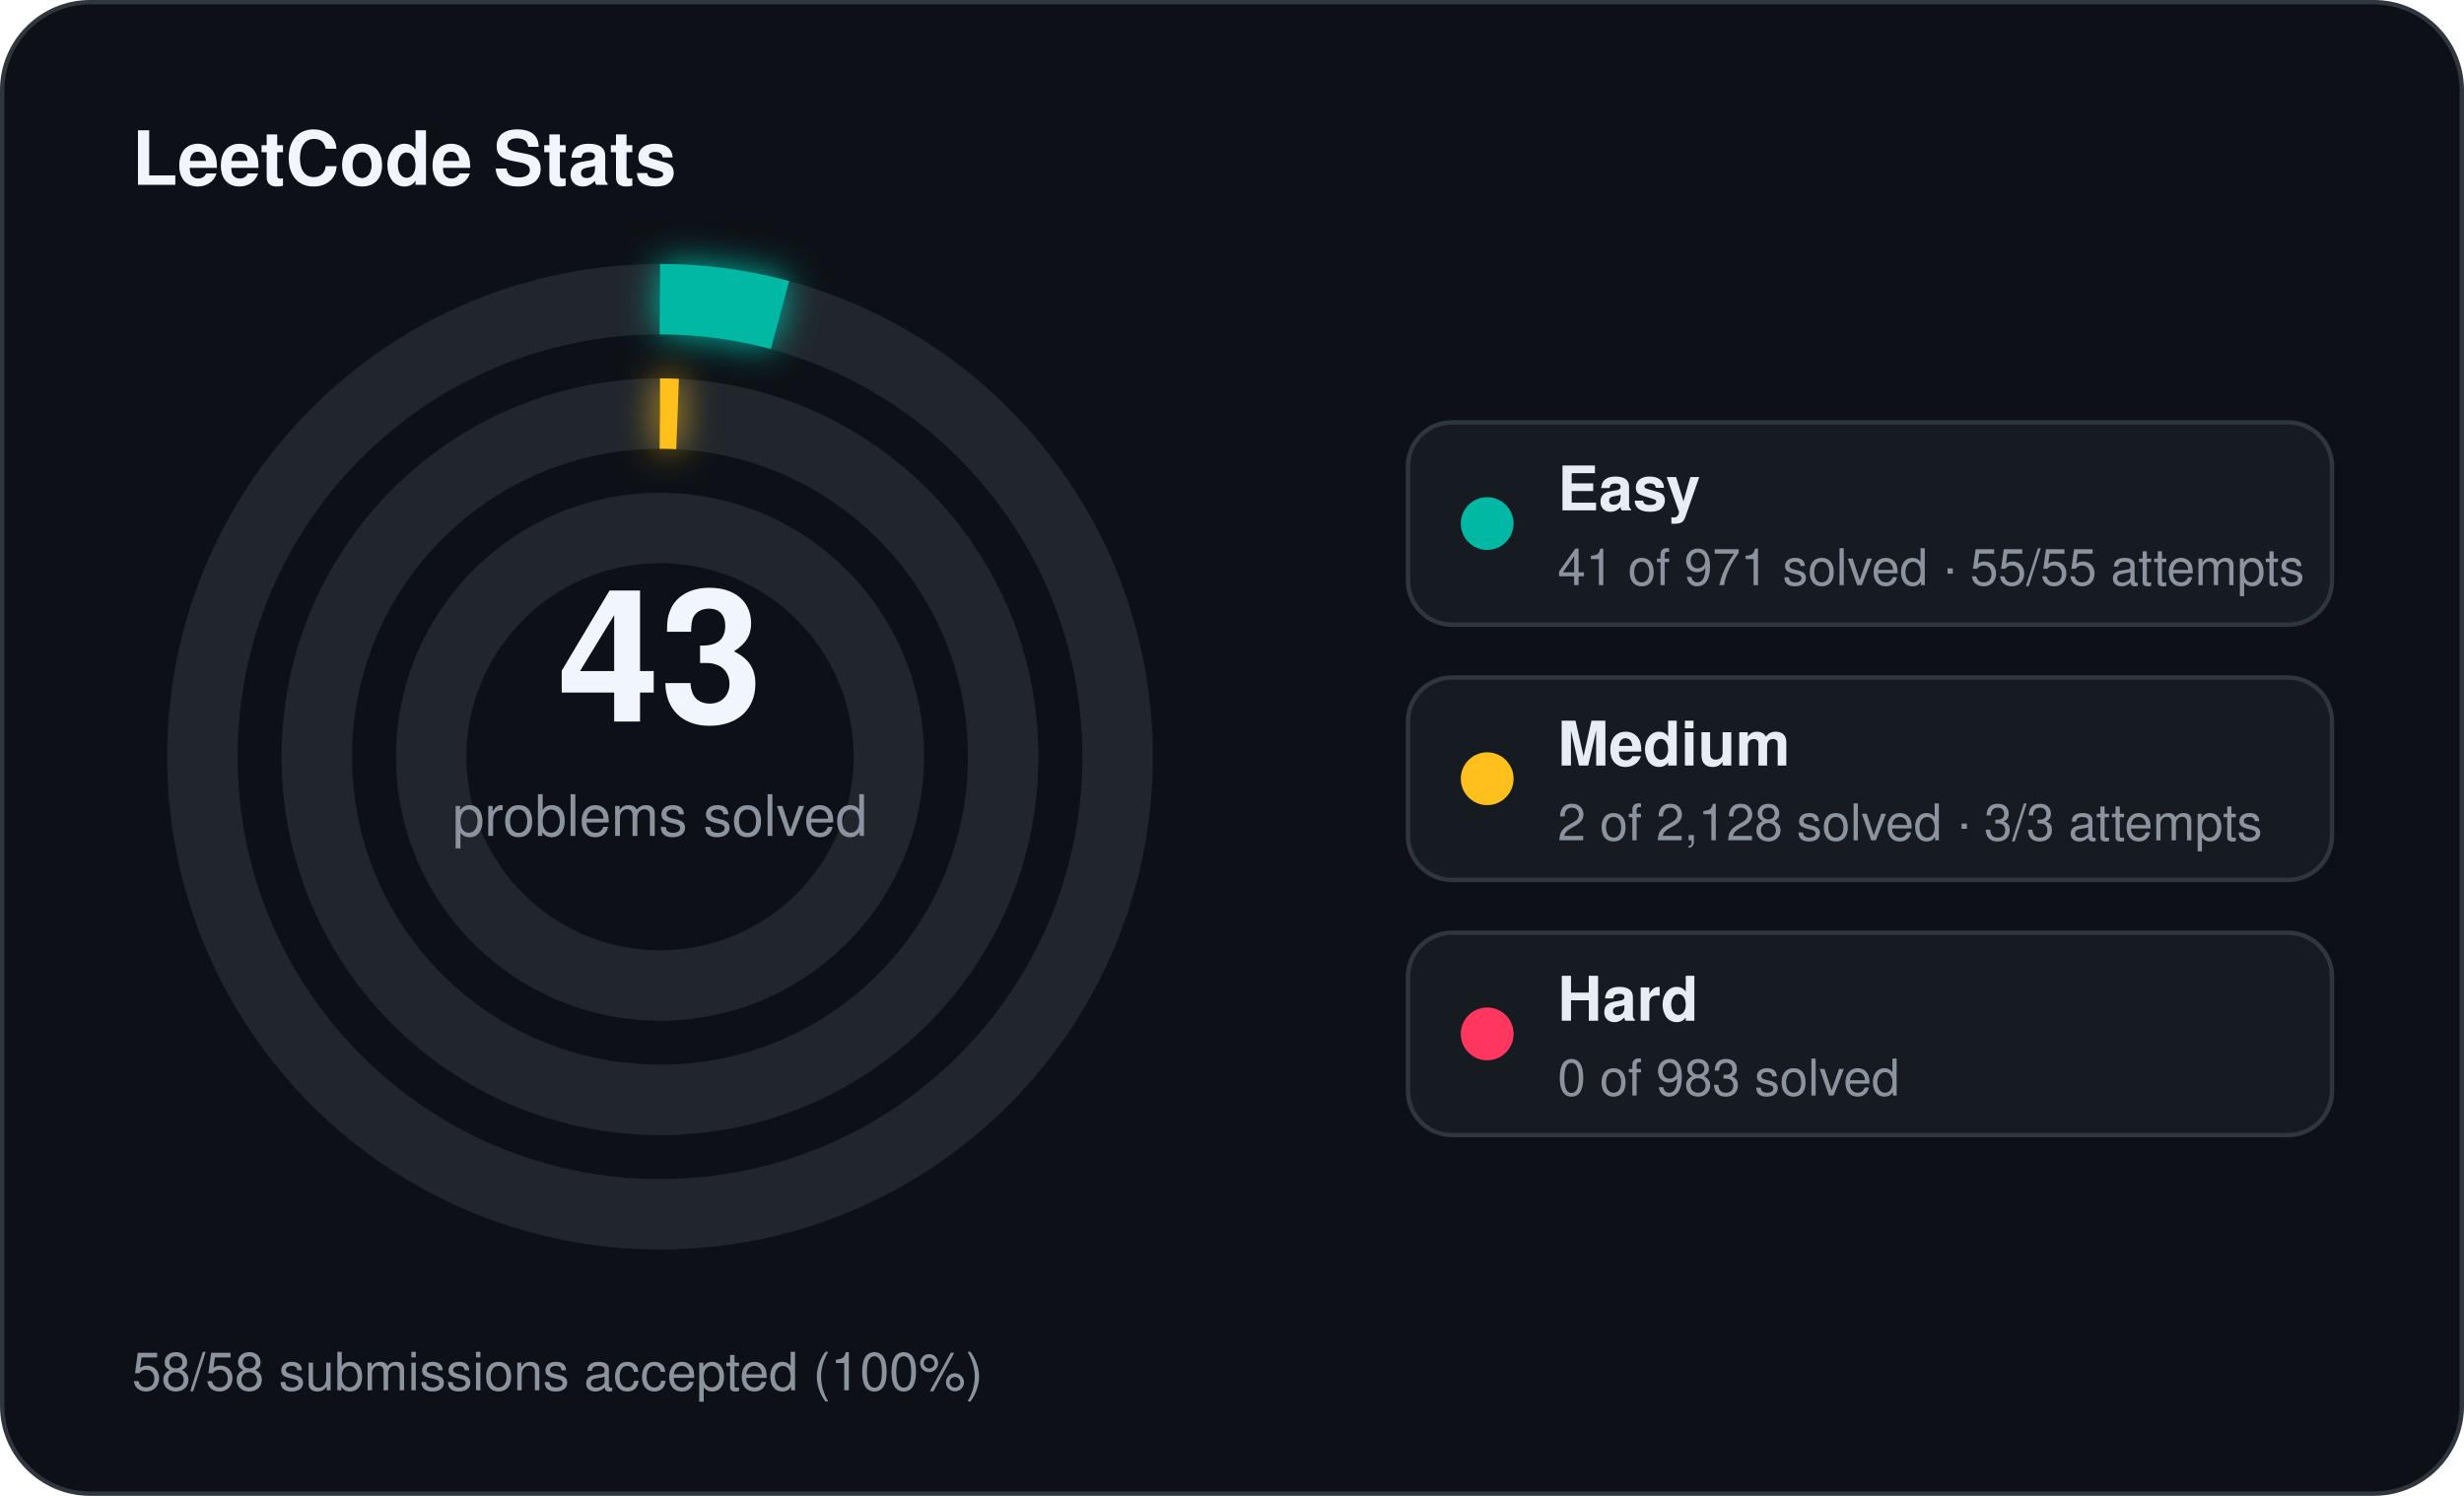
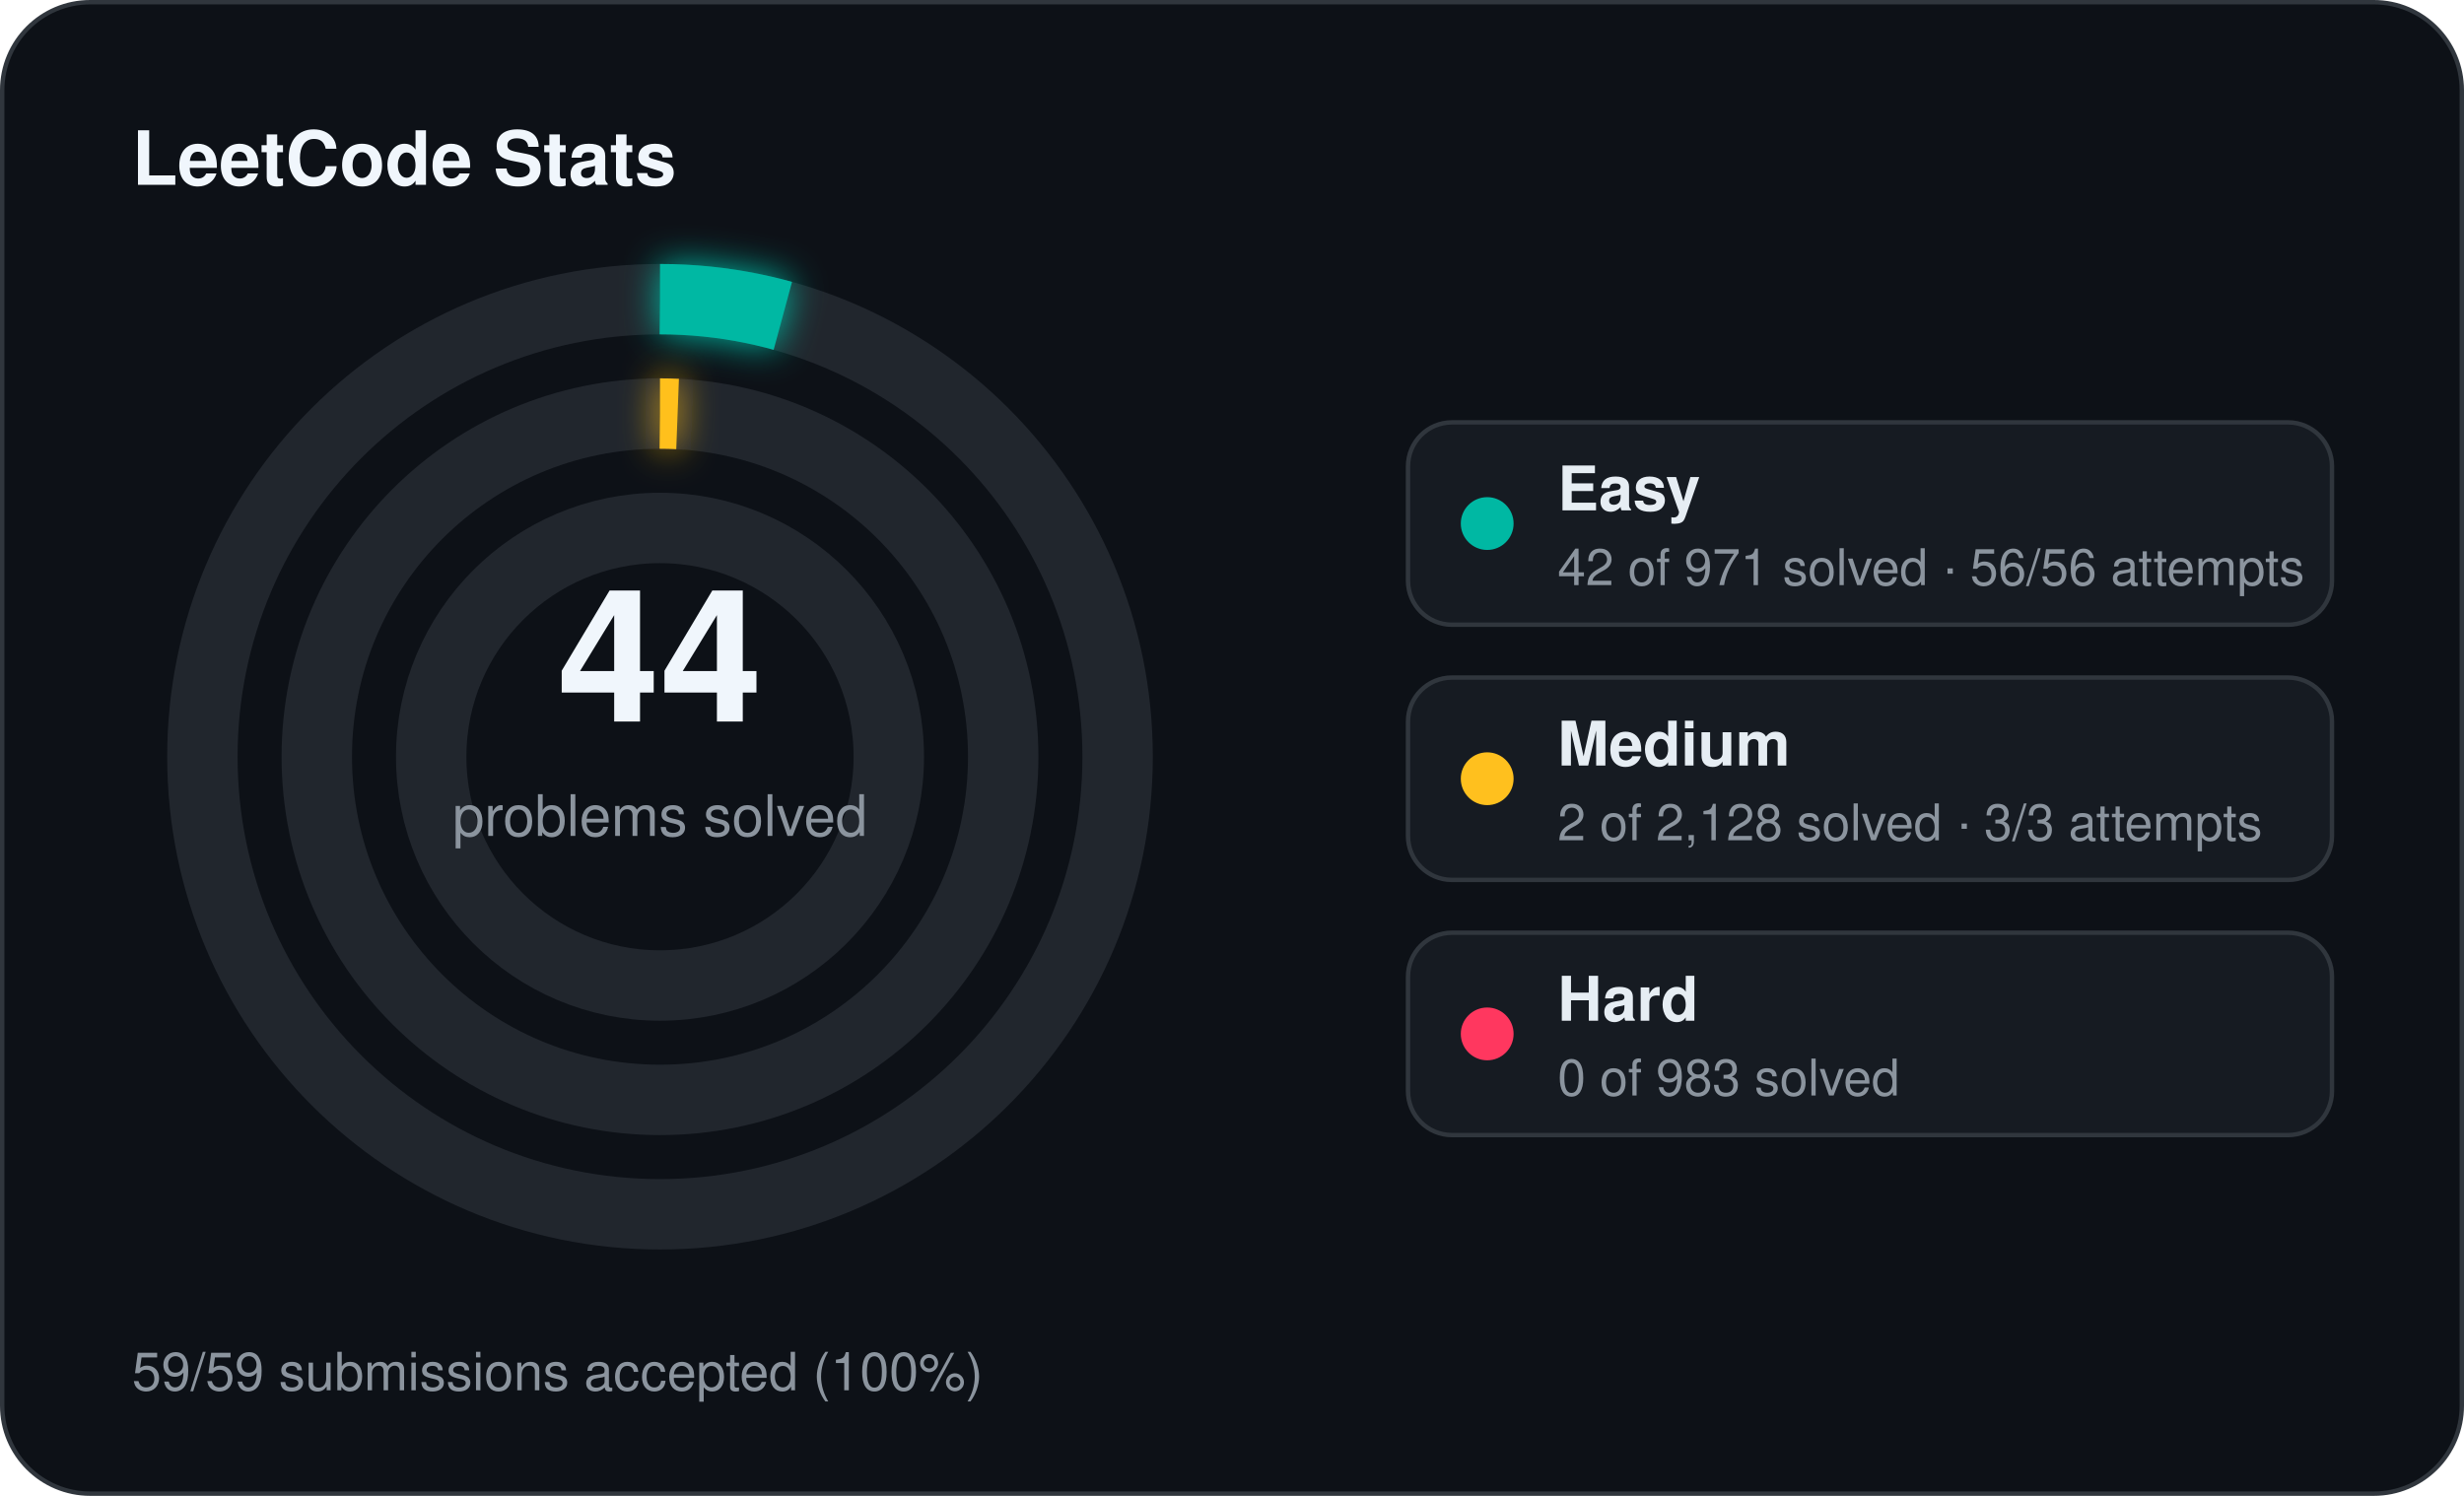
<svg xmlns="http://www.w3.org/2000/svg" width="560" height="340" viewBox="0 0 560 340">
  <defs>
    <filter id="stats-glow" x="-60%" y="-60%" width="220%" height="220%">
      <feGaussianBlur stdDeviation="4" result="blur" />
      <feMerge>
        <feMergeNode in="blur" />
        <feMergeNode in="SourceGraphic" />
      </feMerge>
    </filter>
  </defs>
  <rect x="0.5" y="0.5" width="559" height="339" rx="20" fill="#0d1117" stroke="#30363d" stroke-width="1" />
  <text x="30" y="42" fill="#f0f6fc" font-family="Segoe UI, Helvetica, Arial, sans-serif" font-size="17" font-weight="700">LeetCode Stats</text>
  <circle cx="150" cy="172" r="104" fill="none" stroke="#21262d" stroke-width="16" />
-   <circle cx="150" cy="172" r="104" fill="none" stroke="#00b8a3" stroke-width="16" stroke-linecap="butt" stroke-dasharray="27.59 653.45" transform="rotate(-90 150 172)" filter="url(#stats-glow)" />
+   <circle cx="150" cy="172" r="104" fill="none" stroke="#00b8a3" stroke-width="16" stroke-linecap="butt" stroke-dasharray="28.26 653.45" transform="rotate(-90 150 172)" filter="url(#stats-glow)" />
  <circle cx="150" cy="172" r="78" fill="none" stroke="#21262d" stroke-width="16" />
  <circle cx="150" cy="172" r="78" fill="none" stroke="#ffc01e" stroke-width="16" stroke-linecap="butt" stroke-dasharray="4.00 490.09" transform="rotate(-90 150 172)" filter="url(#stats-glow)" />
  <circle cx="150" cy="172" r="52" fill="none" stroke="#21262d" stroke-width="16" />
-   <text x="150" y="164" text-anchor="middle" fill="#f0f6fc" font-family="Segoe UI, Helvetica, Arial, sans-serif" font-size="42" font-weight="700">43</text>
+   <text x="150" y="164" text-anchor="middle" fill="#f0f6fc" font-family="Segoe UI, Helvetica, Arial, sans-serif" font-size="42" font-weight="700">44</text>
  <text x="150" y="190" text-anchor="middle" fill="#8b949e" font-family="Segoe UI, Helvetica, Arial, sans-serif" font-size="13">problems solved</text>
  <rect x="320" y="96" width="210" height="46" rx="10" fill="#161b22" stroke="#30363d" stroke-width="1" />
  <circle cx="338" cy="119" r="6" fill="#00b8a3" />
  <text x="354" y="116" fill="#e6edf3" font-family="Segoe UI, Helvetica, Arial, sans-serif" font-size="14" font-weight="600">Easy</text>
-   <text x="354" y="133" fill="#8b949e" font-family="Segoe UI, Helvetica, Arial, sans-serif" font-size="11.5">41 of 971 solved · 55/55 attempts</text>
+   <text x="354" y="133" fill="#8b949e" font-family="Segoe UI, Helvetica, Arial, sans-serif" font-size="11.5">42 of 971 solved · 56/56 attempts</text>
  <rect x="320" y="154" width="210" height="46" rx="10" fill="#161b22" stroke="#30363d" stroke-width="1" />
  <circle cx="338" cy="177" r="6" fill="#ffc01e" />
  <text x="354" y="174" fill="#e6edf3" font-family="Segoe UI, Helvetica, Arial, sans-serif" font-size="14" font-weight="600">Medium</text>
  <text x="354" y="191" fill="#8b949e" font-family="Segoe UI, Helvetica, Arial, sans-serif" font-size="11.5">2 of 2,128 solved · 3/3 attempts</text>
  <rect x="320" y="212" width="210" height="46" rx="10" fill="#161b22" stroke="#30363d" stroke-width="1" />
  <circle cx="338" cy="235" r="6" fill="#ff375f" />
  <text x="354" y="232" fill="#e6edf3" font-family="Segoe UI, Helvetica, Arial, sans-serif" font-size="14" font-weight="600">Hard</text>
  <text x="354" y="249" fill="#8b949e" font-family="Segoe UI, Helvetica, Arial, sans-serif" font-size="11.5">0 of 983 solved</text>
-   <text x="30" y="316" fill="#8b949e" font-family="Segoe UI, Helvetica, Arial, sans-serif" font-size="12">58/58 submissions accepted (100%)</text>
+   <text x="30" y="316" fill="#8b949e" font-family="Segoe UI, Helvetica, Arial, sans-serif" font-size="12">59/59 submissions accepted (100%)</text>
</svg>
